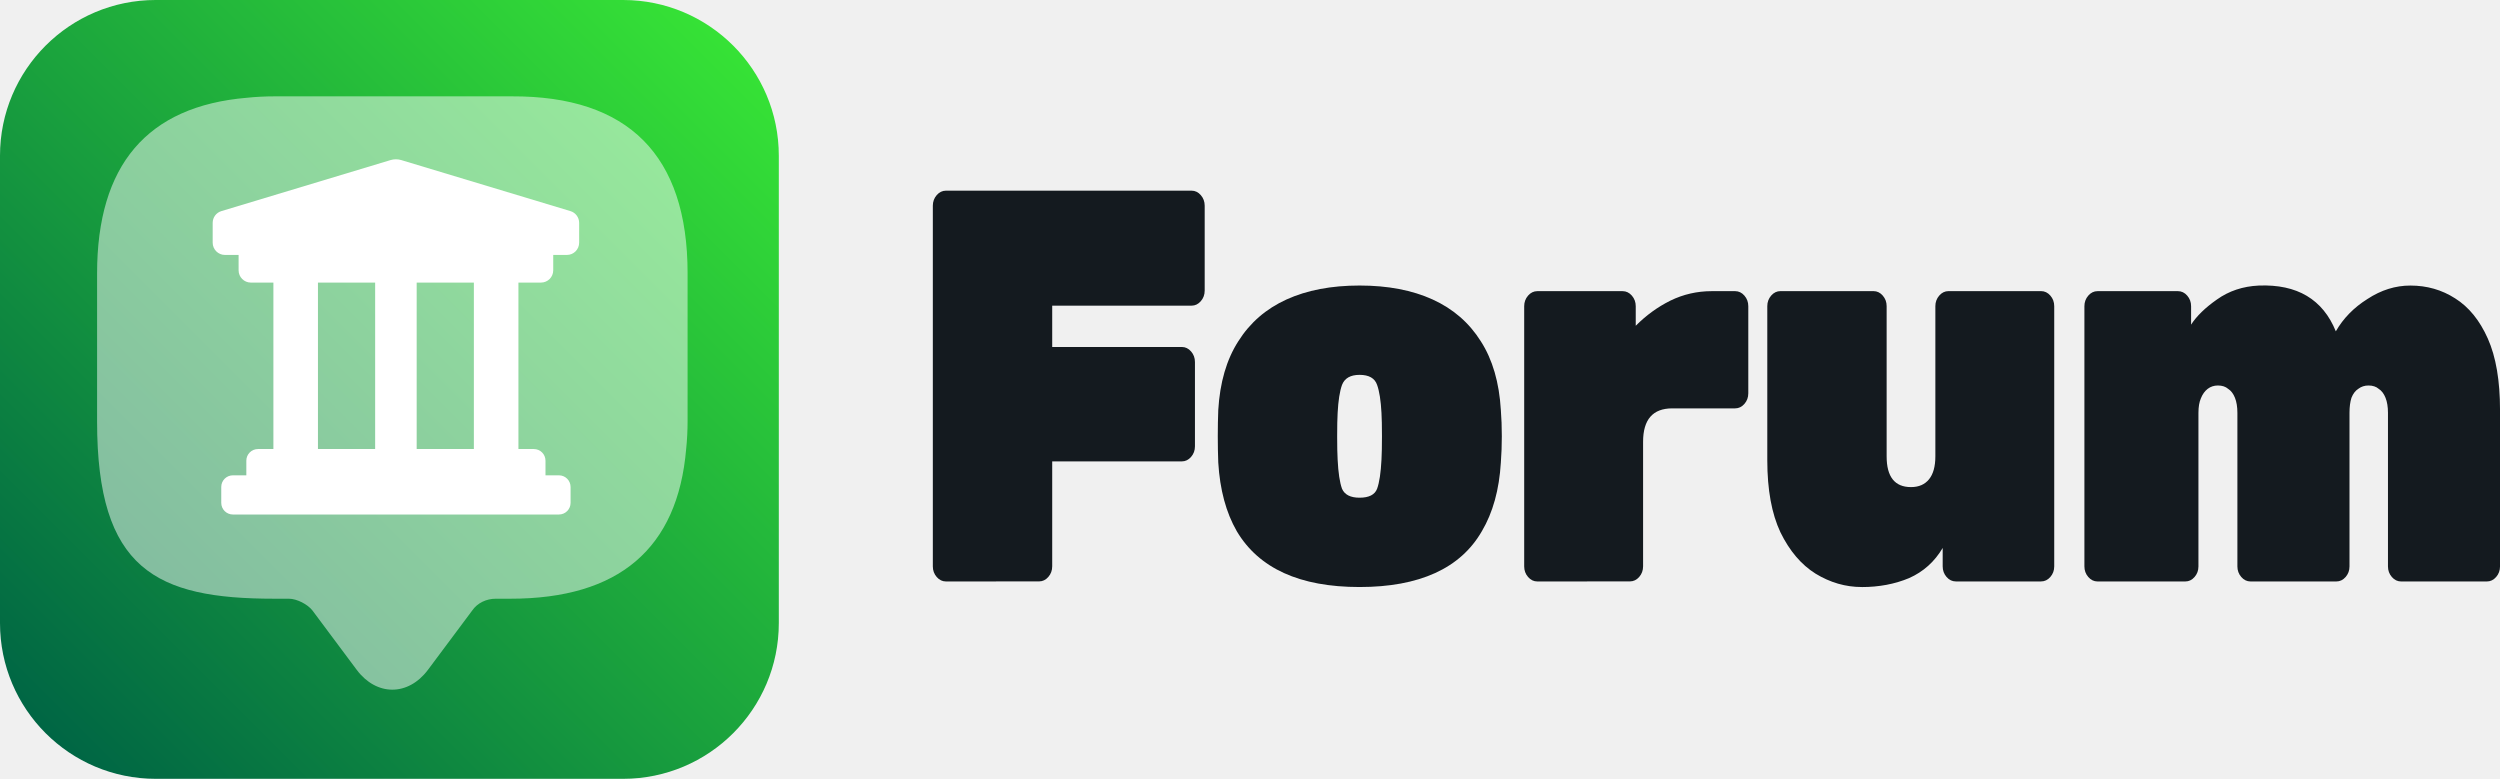
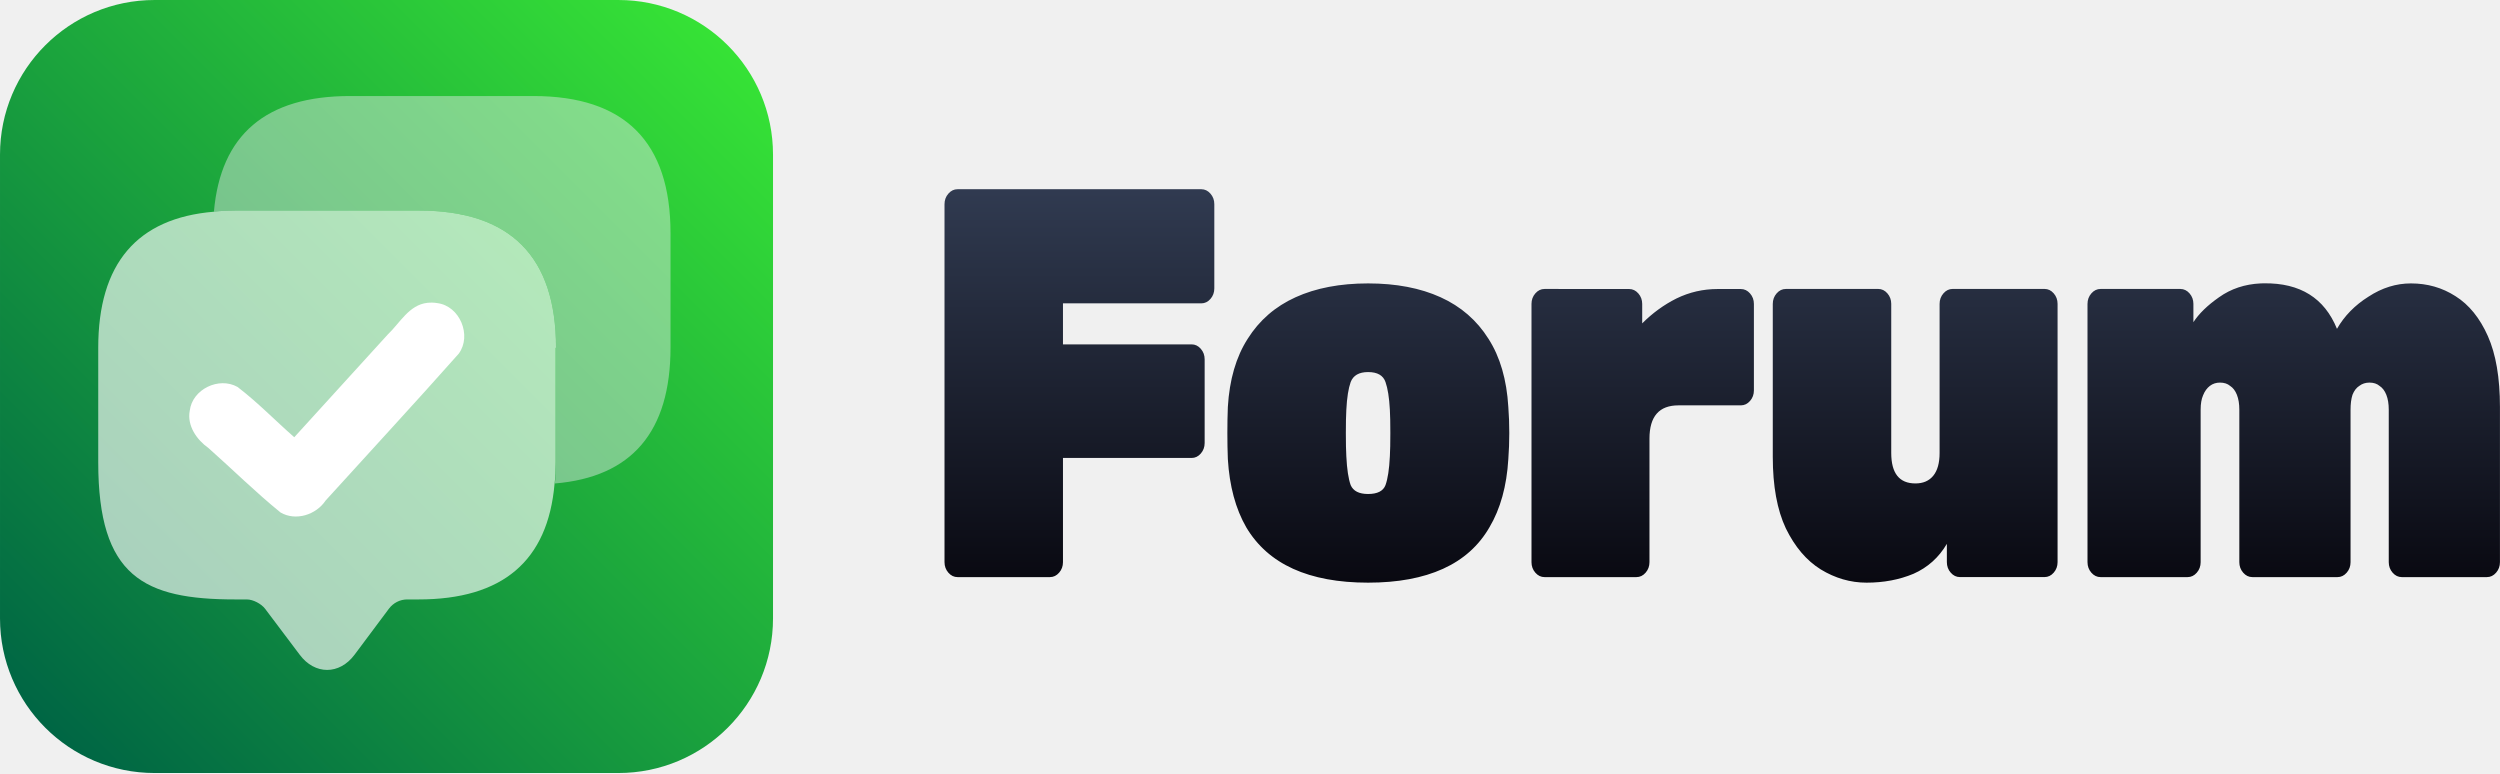
- <svg xmlns="http://www.w3.org/2000/svg" xmlns:xlink="http://www.w3.org/1999/xlink" width="802.498" height="250" viewBox="0 0 212.328 66.146" version="1.1" id="svg5" xml:space="preserve">
+ <svg xmlns="http://www.w3.org/2000/svg" xmlns:xlink="http://www.w3.org/1999/xlink" width="805.25" height="248.988" viewBox="0 0 213.056 65.878" version="1.1" id="svg5" xml:space="preserve">
  <defs id="defs2">
+     <linearGradient id="linearGradient92198">
+       <stop style="stop-color:#090911;stop-opacity:1;" offset="0" id="stop92194" />
+       <stop style="stop-color:#303a50;stop-opacity:1;" offset="1" id="stop92196" />
+     </linearGradient>
    <linearGradient id="dorkodu">
      <stop style="stop-color:#006644;stop-opacity:1;" offset="0" id="stop15052" />
      <stop style="stop-color:#36e236;stop-opacity:1;" offset="1" id="stop15054" />
    </linearGradient>
    <style id="style6568">.cls-1{fill:none;}.cls-2{clip-path:url(#clip-path);}</style>
    <style id="style6568-5">.cls-1{fill:none;}.cls-2{clip-path:url(#clip-path);}</style>
    <style id="style6568-9">.cls-1{fill:none;}.cls-2{clip-path:url(#clip-path);}</style>
    <style id="style22571">.cls-1{fill:#84d0f7;}.cls-2{fill:#aa392d;}.cls-3{fill:#7c211a;}.cls-4{fill:#e59973;}.cls-5{fill:#2d2d2d;}.cls-6{opacity:0.2;}.cls-7{opacity:0.3;}</style>
    <style id="style23309">
      .cls-1 {
        fill: none;
      }
    </style>
-     <linearGradient xlink:href="#dorkodu" id="linearGradient7384" gradientUnits="userSpaceOnUse" gradientTransform="matrix(0.6451905,0,0,0.6451906,88.66182,129.7247)" x1="211.292" y1="762.624" x2="301.672" y2="672.244" />
    <style id="style6568-7">.cls-1{fill:none;}.cls-2{clip-path:url(#clip-path);}</style>
    <style id="style6568-5-5">.cls-1{fill:none;}.cls-2{clip-path:url(#clip-path);}</style>
    <style id="style6568-9-3">.cls-1{fill:none;}.cls-2{clip-path:url(#clip-path);}</style>
    <style id="style22571-5">.cls-1{fill:#84d0f7;}.cls-2{fill:#aa392d;}.cls-3{fill:#7c211a;}.cls-4{fill:#e59973;}.cls-5{fill:#2d2d2d;}.cls-6{opacity:0.2;}.cls-7{opacity:0.3;}</style>
    <style id="style23309-6">
      .cls-1 {
        fill: none;
      }
    </style>
+     <linearGradient id="linearGradient991">
+       <stop style="stop-color:#090911;stop-opacity:1;" offset="0" id="stop987" />
+       <stop style="stop-color:#394660;stop-opacity:1;" offset="1" id="stop989" />
+     </linearGradient>
+     <linearGradient xlink:href="#dorkodu" id="linearGradient92053" gradientUnits="userSpaceOnUse" gradientTransform="matrix(0.6425786,0,0,0.6425786,89.37867,131.6598)" x1="211.292" y1="762.624" x2="301.672" y2="672.244" />
+     <linearGradient xlink:href="#linearGradient92198" id="linearGradient92055" gradientUnits="userSpaceOnUse" gradientTransform="translate(224.5367,29.27884)" x1="216.428" y1="675.019" x2="216.428" y2="661.531" />
+     <linearGradient xlink:href="#linearGradient991" id="linearGradient92057" gradientUnits="userSpaceOnUse" x1="183.223" y1="668.237" x2="244.859" y2="668.237" />
  </defs>
-   <g id="layer1" transform="translate(-220.1774,-558.6392)">
-     <g aria-label="Forum" transform="matrix(2.15947,0,0,2.474576,-96.26062,-1061.939)" id="text57063" style="font-weight:900;font-size:19.162px;font-family:Rubik;-inkscape-font-specification:'Rubik Heavy';letter-spacing:-0.539px;fill:#141a1f;stroke-width:38.792">
-       <path d="m 183.74,674.848 q -0.211,0 -0.364,-0.153 -0.153,-0.153 -0.153,-0.364 v -12.379 q 0,-0.211 0.153,-0.364 0.153,-0.153 0.364,-0.153 h 9.658 q 0.211,0 0.364,0.153 0.153,0.153 0.153,0.364 v 2.913 q 0,0.211 -0.153,0.364 -0.153,0.153 -0.364,0.153 h -5.48 v 1.418 h 5.097 q 0.211,0 0.364,0.153 0.153,0.153 0.153,0.364 v 2.893 q 0,0.211 -0.153,0.364 -0.153,0.153 -0.364,0.153 h -5.097 v 3.602 q 0,0.211 -0.153,0.364 -0.153,0.153 -0.364,0.153 z" id="path68220" />
-       <path d="m 200.006,675.039 q -1.763,0 -2.97,-0.479 -1.207,-0.479 -1.859,-1.437 -0.632,-0.958 -0.728,-2.357 -0.019,-0.441 -0.019,-0.901 0,-0.479 0.019,-0.901 0.096,-1.418 0.786,-2.357 0.69,-0.958 1.897,-1.437 1.207,-0.479 2.874,-0.479 1.667,0 2.874,0.479 1.207,0.479 1.897,1.437 0.69,0.939 0.786,2.357 0.038,0.422 0.038,0.901 0,0.46 -0.038,0.901 -0.096,1.399 -0.747,2.357 -0.632,0.958 -1.84,1.437 -1.207,0.479 -2.97,0.479 z m 0,-3.066 q 0.556,0 0.69,-0.307 0.134,-0.326 0.172,-0.996 0.019,-0.287 0.019,-0.805 0,-0.517 -0.019,-0.805 -0.038,-0.632 -0.172,-0.958 -0.134,-0.345 -0.69,-0.345 -0.537,0 -0.69,0.345 -0.134,0.326 -0.172,0.958 -0.019,0.287 -0.019,0.805 0,0.517 0.019,0.805 0.038,0.671 0.172,0.996 0.153,0.307 0.69,0.307 z" id="path68222" />
-       <path d="m 206.998,674.848 q -0.211,0 -0.364,-0.153 -0.153,-0.153 -0.153,-0.364 v -8.93 q 0,-0.211 0.153,-0.364 0.153,-0.153 0.364,-0.153 h 3.353 q 0.211,0 0.364,0.153 0.153,0.153 0.153,0.364 v 0.671 q 0.613,-0.537 1.361,-0.862 0.766,-0.326 1.629,-0.326 h 0.92 q 0.211,0 0.364,0.153 0.153,0.153 0.153,0.364 v 2.989 q 0,0.211 -0.153,0.364 -0.153,0.153 -0.364,0.153 h -2.472 q -0.575,0 -0.862,0.287 -0.287,0.287 -0.287,0.862 v 4.273 q 0,0.211 -0.153,0.364 -0.153,0.153 -0.364,0.153 z" style="letter-spacing:-0.269px" id="path68224" />
-       <path d="m 219.759,675.039 q -0.958,0 -1.82,-0.46 -0.843,-0.46 -1.38,-1.418 -0.517,-0.958 -0.517,-2.472 v -5.289 q 0,-0.211 0.153,-0.364 0.153,-0.153 0.364,-0.153 h 3.66 q 0.211,0 0.364,0.153 0.153,0.153 0.153,0.364 v 5.155 q 0,1.054 0.958,1.054 0.46,0 0.709,-0.268 0.249,-0.268 0.249,-0.786 v -5.155 q 0,-0.211 0.153,-0.364 0.153,-0.153 0.364,-0.153 h 3.641 q 0.211,0 0.364,0.153 0.153,0.153 0.153,0.364 v 8.93 q 0,0.211 -0.153,0.364 -0.153,0.153 -0.364,0.153 h -3.353 q -0.211,0 -0.364,-0.153 -0.153,-0.153 -0.153,-0.364 v -0.632 q -0.479,0.709 -1.322,1.035 -0.843,0.307 -1.859,0.307 z" id="path68226" />
-       <path d="m 229.031,674.848 q -0.211,0 -0.364,-0.153 -0.153,-0.153 -0.153,-0.364 v -8.93 q 0,-0.211 0.153,-0.364 0.153,-0.153 0.364,-0.153 h 3.162 q 0.211,0 0.364,0.153 0.153,0.153 0.153,0.364 v 0.632 q 0.326,-0.441 1.016,-0.862 0.709,-0.441 1.648,-0.479 2.261,-0.077 3.028,1.571 0.441,-0.671 1.246,-1.111 0.805,-0.46 1.686,-0.46 0.977,0 1.763,0.441 0.805,0.441 1.284,1.38 0.479,0.939 0.479,2.453 v 5.365 q 0,0.211 -0.153,0.364 -0.153,0.153 -0.364,0.153 h -3.373 q -0.211,0 -0.364,-0.153 -0.153,-0.153 -0.153,-0.364 v -5.27 q 0,-0.307 -0.096,-0.517 -0.096,-0.211 -0.268,-0.307 -0.153,-0.115 -0.402,-0.115 -0.23,0 -0.402,0.115 -0.172,0.096 -0.268,0.307 -0.077,0.211 -0.077,0.517 v 5.27 q 0,0.211 -0.153,0.364 -0.153,0.153 -0.364,0.153 H 235.048 q -0.211,0 -0.364,-0.153 -0.153,-0.153 -0.153,-0.364 v -5.27 q 0,-0.307 -0.096,-0.517 -0.096,-0.211 -0.268,-0.307 -0.153,-0.115 -0.402,-0.115 -0.23,0 -0.402,0.115 -0.172,0.115 -0.268,0.326 -0.096,0.192 -0.096,0.498 v 5.27 q 0,0.211 -0.153,0.364 -0.153,0.153 -0.364,0.153 z" id="path68228" />
+   <g id="layer1" transform="translate(-220.3618,-558.8379)">
+     <g aria-label="Forum" transform="matrix(2.150727,0,0,2.464558,-576.125,-1127.339)" id="g92037" style="font-weight:900;font-size:19.162px;font-family:Rubik;-inkscape-font-specification:'Rubik Heavy';letter-spacing:-0.539px;fill:url(#linearGradient92057);fill-opacity:1;stroke-width:38.792">
+       <path id="path92035" style="fill:url(#linearGradient92055);fill-opacity:1" d="m 408.277,690.713 c -0.141,0 -0.262,0.051 -0.364,0.153 -0.102,0.102 -0.153,0.223 -0.153,0.364 v 12.379 c 0,0.141 0.051,0.262 0.153,0.364 0.102,0.102 0.223,0.153 0.364,0.153 h 3.66 c 0.141,0 0.262,-0.051 0.364,-0.153 0.102,-0.102 0.153,-0.223 0.153,-0.364 v -3.603 h 5.097 c 0.141,0 0.262,-0.051 0.364,-0.153 0.102,-0.102 0.153,-0.223 0.153,-0.364 v -2.894 c 0,-0.141 -0.051,-0.262 -0.153,-0.364 -0.102,-0.102 -0.224,-0.153 -0.364,-0.153 h -5.097 v -1.418 h 5.48 c 0.141,0 0.262,-0.051 0.364,-0.153 0.102,-0.102 0.153,-0.223 0.153,-0.364 v -2.913 c 0,-0.141 -0.051,-0.262 -0.153,-0.364 -0.102,-0.102 -0.223,-0.153 -0.364,-0.153 z m 51.774,3.254 c -0.046,4.7e-4 -0.093,0.002 -0.14,0.003 -0.626,0.026 -1.175,0.185 -1.648,0.479 -0.46,0.281 -0.798,0.568 -1.016,0.862 v -0.632 c 0,-0.141 -0.051,-0.262 -0.153,-0.364 -0.102,-0.102 -0.224,-0.153 -0.364,-0.153 h -3.162 c -0.141,0 -0.262,0.051 -0.364,0.153 -0.102,0.102 -0.153,0.223 -0.153,0.364 v 8.93 c 0,0.141 0.051,0.262 0.153,0.364 0.102,0.102 0.223,0.153 0.364,0.153 h 3.449 c 0.141,0 0.262,-0.051 0.364,-0.153 0.102,-0.102 0.153,-0.223 0.153,-0.364 v -5.27 c 0,-0.204 0.032,-0.371 0.096,-0.498 0.064,-0.141 0.153,-0.249 0.268,-0.326 0.115,-0.077 0.249,-0.115 0.402,-0.115 0.166,0 0.3,0.038 0.403,0.115 0.115,0.064 0.204,0.166 0.268,0.307 0.064,0.141 0.096,0.313 0.096,0.517 v 5.27 c 0,0.141 0.051,0.262 0.153,0.364 0.102,0.102 0.223,0.153 0.364,0.153 h 3.373 c 0.141,0 0.262,-0.051 0.364,-0.153 0.102,-0.102 0.153,-0.223 0.153,-0.364 v -5.27 c 0,-0.204 0.025,-0.377 0.077,-0.517 0.064,-0.141 0.153,-0.243 0.268,-0.307 0.115,-0.077 0.249,-0.115 0.403,-0.115 0.166,0 0.3,0.038 0.402,0.115 0.115,0.064 0.204,0.166 0.268,0.307 0.064,0.141 0.096,0.313 0.096,0.517 v 5.27 c 0,0.141 0.051,0.262 0.153,0.364 0.102,0.102 0.224,0.153 0.364,0.153 h 3.372 c 0.141,0 0.262,-0.051 0.364,-0.153 0.102,-0.102 0.153,-0.223 0.153,-0.364 v -5.365 c 0,-1.009 -0.16,-1.827 -0.479,-2.453 -0.319,-0.626 -0.747,-1.086 -1.284,-1.38 -0.524,-0.294 -1.111,-0.441 -1.763,-0.441 -0.588,0 -1.15,0.153 -1.686,0.46 -0.537,0.294 -0.952,0.664 -1.246,1.111 -0.495,-1.064 -1.458,-1.589 -2.888,-1.574 z m -35.507,0.003 c -1.111,0 -2.069,0.16 -2.874,0.479 -0.805,0.319 -1.437,0.798 -1.897,1.437 -0.46,0.626 -0.722,1.412 -0.786,2.357 -0.013,0.281 -0.019,0.581 -0.019,0.901 0,0.307 0.006,0.607 0.019,0.901 0.064,0.933 0.307,1.718 0.728,2.357 0.434,0.639 1.054,1.118 1.859,1.437 0.805,0.319 1.795,0.479 2.97,0.479 1.175,0 2.165,-0.16 2.97,-0.479 0.805,-0.319 1.418,-0.798 1.84,-1.437 0.434,-0.639 0.683,-1.424 0.747,-2.357 0.025,-0.294 0.038,-0.594 0.038,-0.901 0,-0.319 -0.013,-0.62 -0.038,-0.901 -0.064,-0.945 -0.326,-1.731 -0.786,-2.357 -0.46,-0.639 -1.092,-1.118 -1.897,-1.437 -0.805,-0.319 -1.763,-0.479 -2.874,-0.479 z m 6.992,0.192 c -0.141,0 -0.262,0.051 -0.364,0.153 -0.102,0.102 -0.153,0.223 -0.153,0.364 v 8.93 c 0,0.141 0.051,0.262 0.153,0.364 0.102,0.102 0.223,0.153 0.364,0.153 h 3.641 c 0.141,0 0.262,-0.051 0.364,-0.153 0.102,-0.102 0.153,-0.223 0.153,-0.364 v -4.273 c 0,-0.383 0.096,-0.671 0.287,-0.862 0.192,-0.192 0.479,-0.287 0.862,-0.287 h 2.472 c 0.141,0 0.262,-0.051 0.364,-0.153 0.102,-0.102 0.153,-0.223 0.153,-0.364 v -2.989 c 0,-0.141 -0.051,-0.262 -0.153,-0.364 -0.102,-0.102 -0.224,-0.153 -0.364,-0.153 h -0.92 c -0.575,0 -1.118,0.109 -1.629,0.326 -0.498,0.217 -0.952,0.505 -1.36,0.862 v -0.671 c 0,-0.141 -0.051,-0.262 -0.153,-0.364 -0.102,-0.102 -0.224,-0.153 -0.364,-0.153 z m 9.561,0 c -0.141,0 -0.262,0.051 -0.364,0.153 -0.102,0.102 -0.153,0.223 -0.153,0.364 v 5.289 c 0,1.009 0.172,1.833 0.517,2.472 0.358,0.639 0.817,1.111 1.38,1.418 0.575,0.307 1.182,0.46 1.82,0.46 0.677,0 1.297,-0.102 1.859,-0.307 0.562,-0.217 1.003,-0.562 1.322,-1.035 v 0.632 c 0,0.141 0.051,0.262 0.153,0.364 0.102,0.102 0.224,0.153 0.364,0.153 h 3.353 c 0.141,0 0.262,-0.051 0.364,-0.153 0.102,-0.102 0.153,-0.223 0.153,-0.364 v -8.93 c 0,-0.141 -0.051,-0.262 -0.153,-0.364 -0.102,-0.102 -0.223,-0.153 -0.364,-0.153 h -3.641 c -0.141,0 -0.262,0.051 -0.364,0.153 -0.102,0.102 -0.153,0.223 -0.153,0.364 v 5.155 c 0,0.345 -0.083,0.607 -0.249,0.786 -0.166,0.179 -0.402,0.268 -0.709,0.268 -0.639,0 -0.958,-0.351 -0.958,-1.054 v -5.155 c 0,-0.141 -0.051,-0.262 -0.153,-0.364 -0.102,-0.102 -0.223,-0.153 -0.364,-0.153 z m -16.553,2.874 c 0.37,0 0.6,0.115 0.69,0.345 0.089,0.217 0.147,0.537 0.173,0.958 0.013,0.192 0.019,0.46 0.019,0.805 0,0.345 -0.006,0.613 -0.019,0.805 -0.025,0.447 -0.083,0.779 -0.173,0.996 -0.089,0.204 -0.319,0.307 -0.69,0.307 -0.358,0 -0.588,-0.102 -0.69,-0.307 -0.089,-0.217 -0.147,-0.549 -0.172,-0.996 -0.013,-0.192 -0.019,-0.46 -0.019,-0.805 0,-0.345 0.006,-0.613 0.019,-0.805 0.025,-0.422 0.083,-0.741 0.172,-0.958 0.102,-0.23 0.332,-0.345 0.69,-0.345 z" />
    </g>
-     <rect style="fill:url(#linearGradient7384);fill-opacity:1;stroke-width:4.147" id="rect7370" width="66.146" height="66.146" x="220.177" y="558.639" rx="13.229" ry="13.229" />
-     <path d="m 278.575,581.831 v 12.568 c 0,0.8 -0.04,1.601 -0.12,2.362 -0.72,8.485 -5.724,12.728 -14.93,12.728 h -1.241 c -0.8,0 -1.561,0.36 -2.001,1.001 l -3.762,5.043 c -1.681,2.241 -4.363,2.241 -6.044,0 l -3.762,-5.043 c -0.4,-0.52 -1.321,-1.001 -2.001,-1.001 h -1.241 c -10.046,0 -15.05,-2.482 -15.05,-15.05 V 581.871 c 0,-9.206 4.243,-14.209 12.728,-14.929 0.76,-0.08 1.561,-0.12 2.361,-0.12 h 20.133 c 9.886,-0.04 14.93,5.003 14.93,15.01 z" fill="#292d32" id="path7372" style="fill:#fefeff;fill-opacity:0.5;stroke-width:4.003" />
-     <g style="fill:#c2d3d6;fill-opacity:1" id="g7382" transform="matrix(0.03190323,0,0,0.03190323,239.4115,573.1072)">
-       <g id="g7380" style="fill:#c2d3d6;fill-opacity:1">
-         <g id="g7378" style="fill:#c2d3d6;fill-opacity:1" transform="translate(-15.40002,-34.74367)">
-           <path d="m 900.408,846.609 h -35.711 v -38.92 c 0,-17.183 -13.87,-31.053 -31.053,-31.053 H 792.653 V 329.053 H 674.028 V 776.636 H 521.765 V 329.053 H 411.215 V 776.636 H 258.95 V 329.053 H 140.326 V 776.636 H 99.335 c -17.183,0 -31.053,13.87 -31.053,31.053 v 38.92 H 32.571 c -17.183,0 -31.053,13.87 -31.053,31.053 v 42.233 c 0,17.183 13.87,31.053 31.053,31.053 h 867.838 c 17.183,0 31.053,-13.87 31.053,-31.053 v -42.233 c 0,-17.183 -13.87,-31.053 -31.053,-31.053 z" id="path7374" style="fill:#ffffff;fill-opacity:1;stroke-width:1.035" />
-           <path d="m 11.339,259.941 h 36.36 v 40.932 c 0,18.071 14.587,32.659 32.659,32.659 H 466.49 852.622 c 18.071,0 32.659,-14.587 32.659,-32.659 v -40.932 h 36.36 c 18.071,0 32.659,-14.587 32.659,-32.659 v -52.798 c 0,-14.37 -9.472,-27.107 -23.189,-31.243 L 480.64,7.381 c -4.571,-1.415 -9.361,-2.068 -14.151,-2.068 -4.789,0 -9.471,0.653 -14.152,2.068 L 1.868,143.241 C -11.958,147.377 -21.32,160.114 -21.32,174.484 V 227.282 c 0,17.962 14.587,32.659 32.659,32.659 z" id="path7376" style="fill:#ffffff;fill-opacity:1;stroke-width:1.089" />
-         </g>
+     <rect style="fill:url(#linearGradient92053);fill-opacity:1;stroke-width:4.13" id="rect92039" width="65.878" height="65.878" x="220.362" y="558.838" rx="13.176" ry="13.176" />
+     <g id="g92051" transform="matrix(0.7998811,0,0,0.7998811,512.1833,28.85241)">
+       <g style="font-weight:900;font-size:19.162px;font-family:Rubik;-inkscape-font-specification:'Rubik Heavy';letter-spacing:-0.539px;fill:none;fill-opacity:1;stroke-width:38.792" id="g92041" transform="matrix(30.96684,0,0,30.96684,-1395.019,793.2677)" />
+       <g id="g92049" transform="translate(-1.906056,-0.6137409)">
+         <path opacity="0.4" d="m 35.241,-3.004 v 0.394 c 0,0.026 -9.87e-4,0.05 -0.004,0.074 -0.023,0.266 -0.179,0.398 -0.468,0.398 h -0.039 c -0.025,0 -0.048,0.012 -0.063,0.032 l -0.118,0.158 c -0.052,0.07 -0.137,0.07 -0.189,0 L 34.241,-2.106 c -0.013,-0.017 -0.041,-0.032 -0.063,-0.032 h -0.039 c -0.315,0 -0.472,-0.078 -0.472,-0.472 v -0.394 c 0,-0.289 0.133,-0.446 0.398,-0.468 0.024,-0.003 0.048,-0.004 0.074,-0.004 h 0.631 c 0.315,0 0.472,0.158 0.472,0.472 z" fill="#292d32" id="path92043" style="font-weight:900;font-size:19.162px;font-family:Rubik;-inkscape-font-specification:'Rubik Heavy';letter-spacing:-0.539px;opacity:1;fill:#ffffff;fill-opacity:0.65;stroke-width:3.826;stroke-dasharray:none" transform="matrix(30.96684,0,0,30.96684,-1395.019,793.2677)" />
+         <path d="m 35.636,-3.399 v 0.394 c 0,0.29 -0.133,0.446 -0.398,0.468 0.003,-0.024 0.004,-0.048 0.004,-0.074 V -3.004 c 0,-0.315 -0.158,-0.472 -0.472,-0.472 h -0.631 c -0.026,0 -0.05,9.87e-4 -0.074,0.004 0.023,-0.265 0.179,-0.398 0.468,-0.398 h 0.631 c 0.315,0 0.472,0.158 0.472,0.472 z" fill="#292d32" id="path92045" style="font-weight:900;font-size:19.162px;font-family:Rubik;-inkscape-font-specification:'Rubik Heavy';letter-spacing:-0.539px;fill:#eaebed;fill-opacity:0.45;stroke-width:3.826" transform="matrix(30.96684,0,0,30.96684,-1395.019,793.2677)" />
+         <path id="path92047" style="font-weight:900;font-size:19.162px;font-family:Rubik;-inkscape-font-specification:'Rubik Heavy';letter-spacing:-0.539px;fill:#ffffff;fill-opacity:1;stroke-width:121.336" d="m -317.387,695.458 c -1.96,0.217 -2.927,2.148 -4.224,3.375 -3.321,3.649 -6.641,7.297 -9.962,10.946 -2.026,-1.775 -3.91,-3.728 -6.049,-5.361 -1.979,-1.113 -4.81,0.245 -5.085,2.526 -0.309,1.615 0.744,3.103 2.003,3.995 2.565,2.275 5.01,4.701 7.67,6.858 1.625,0.947 3.795,0.243 4.804,-1.277 4.728,-5.217 9.516,-10.384 14.185,-15.65 1.416,-1.936 0.109,-5.087 -2.297,-5.383 -0.345,-0.06 -0.697,-0.065 -1.045,-0.028 z" />
      </g>
    </g>
  </g>
  <style type="text/css" id="style1941">
	.st0{fill:none;stroke:#000000;stroke-width:2;stroke-linecap:round;stroke-linejoin:round;stroke-miterlimit:10;}
</style>
  <style type="text/css" id="style1941-0">
	.st0{fill:none;stroke:#000000;stroke-width:2;stroke-linecap:round;stroke-linejoin:round;stroke-miterlimit:10;}
</style>
  <style type="text/css" id="style1941-7">
	.st0{fill:none;stroke:#000000;stroke-width:2;stroke-linecap:round;stroke-linejoin:round;stroke-miterlimit:10;}
</style>
  <style type="text/css" id="style22485">
	.st0{fill:none;stroke:#6C3DB7;stroke-width:4;stroke-linecap:round;stroke-linejoin:round;stroke-miterlimit:10;}
	.st1{fill:none;stroke:#1F992A;stroke-width:4;stroke-linecap:round;stroke-linejoin:round;stroke-miterlimit:10;}
	.st2{fill:none;stroke:#6A83BA;stroke-width:4;stroke-linecap:round;stroke-linejoin:round;stroke-miterlimit:10;}
	.st3{fill:#8A8AFF;stroke:#8A8AFF;stroke-width:2;stroke-linecap:round;stroke-linejoin:round;stroke-miterlimit:10;}
	.st4{fill:#6C3DB7;stroke:#6C3DB7;stroke-width:2;stroke-linecap:round;stroke-linejoin:round;stroke-miterlimit:10;}
	.st5{fill:#A576FF;stroke:#A576FF;stroke-width:2;stroke-linecap:round;stroke-linejoin:round;stroke-miterlimit:10;}
	.st6{fill:#F2BB41;stroke:#F2BB41;stroke-width:2;stroke-linecap:round;stroke-linejoin:round;stroke-miterlimit:10;}
	.st7{fill:#E08838;stroke:#E08838;stroke-width:2;stroke-linecap:round;stroke-linejoin:round;stroke-miterlimit:10;}
	.st8{fill:#1F992A;stroke:#1F992A;stroke-width:2;stroke-linecap:round;stroke-linejoin:round;stroke-miterlimit:10;}
	.st9{fill:#5EC11E;stroke:#5EC11E;stroke-width:2;stroke-linecap:round;stroke-linejoin:round;stroke-miterlimit:10;}
	.st10{fill:#E3FAFF;stroke:#E3FAFF;stroke-width:2;stroke-linecap:round;stroke-linejoin:round;stroke-miterlimit:10;}
	.st11{fill:#FF5093;stroke:#FF5093;stroke-width:2;stroke-linecap:round;stroke-linejoin:round;stroke-miterlimit:10;}
	.st12{fill:#B7257F;stroke:#B7257F;stroke-width:2;stroke-linecap:round;stroke-linejoin:round;stroke-miterlimit:10;}
	.st13{fill:#5189E5;stroke:#5189E5;stroke-width:2;stroke-linecap:round;stroke-linejoin:round;stroke-miterlimit:10;}
	.st14{fill:#6EBAFF;stroke:#6EBAFF;stroke-width:2;stroke-linecap:round;stroke-linejoin:round;stroke-miterlimit:10;}
	.st15{fill:#EDD977;stroke:#EDD977;stroke-width:2;stroke-linecap:round;stroke-linejoin:round;stroke-miterlimit:10;}
	.st16{fill:#8C43FF;stroke:#8C43FF;stroke-width:2;stroke-linecap:round;stroke-linejoin:round;stroke-miterlimit:10;}
	.st17{fill:#5252BA;stroke:#5252BA;stroke-width:2;stroke-linecap:round;stroke-linejoin:round;stroke-miterlimit:10;}
	.st18{fill:none;stroke:#E3FAFF;stroke-width:4;stroke-linecap:round;stroke-linejoin:round;stroke-miterlimit:10;}
	.st19{fill:#354C75;stroke:#354C75;stroke-width:2;stroke-linecap:round;stroke-linejoin:round;stroke-miterlimit:10;}
</style>
  <style type="text/css" id="style23106">
	.st0{fill:none;stroke:#000000;stroke-width:2;stroke-linecap:round;stroke-linejoin:round;stroke-miterlimit:10;}
	.st1{fill:none;stroke:#000000;stroke-width:2;stroke-linejoin:round;stroke-miterlimit:10;}
</style>
  <style type="text/css" id="style1941-1">
	.st0{fill:none;stroke:#000000;stroke-width:2;stroke-linecap:round;stroke-linejoin:round;stroke-miterlimit:10;}
</style>
  <style type="text/css" id="style1941-0-8">
	.st0{fill:none;stroke:#000000;stroke-width:2;stroke-linecap:round;stroke-linejoin:round;stroke-miterlimit:10;}
</style>
  <style type="text/css" id="style1941-7-7">
	.st0{fill:none;stroke:#000000;stroke-width:2;stroke-linecap:round;stroke-linejoin:round;stroke-miterlimit:10;}
</style>
  <style type="text/css" id="style22485-9">
	.st0{fill:none;stroke:#6C3DB7;stroke-width:4;stroke-linecap:round;stroke-linejoin:round;stroke-miterlimit:10;}
	.st1{fill:none;stroke:#1F992A;stroke-width:4;stroke-linecap:round;stroke-linejoin:round;stroke-miterlimit:10;}
	.st2{fill:none;stroke:#6A83BA;stroke-width:4;stroke-linecap:round;stroke-linejoin:round;stroke-miterlimit:10;}
	.st3{fill:#8A8AFF;stroke:#8A8AFF;stroke-width:2;stroke-linecap:round;stroke-linejoin:round;stroke-miterlimit:10;}
	.st4{fill:#6C3DB7;stroke:#6C3DB7;stroke-width:2;stroke-linecap:round;stroke-linejoin:round;stroke-miterlimit:10;}
	.st5{fill:#A576FF;stroke:#A576FF;stroke-width:2;stroke-linecap:round;stroke-linejoin:round;stroke-miterlimit:10;}
	.st6{fill:#F2BB41;stroke:#F2BB41;stroke-width:2;stroke-linecap:round;stroke-linejoin:round;stroke-miterlimit:10;}
	.st7{fill:#E08838;stroke:#E08838;stroke-width:2;stroke-linecap:round;stroke-linejoin:round;stroke-miterlimit:10;}
	.st8{fill:#1F992A;stroke:#1F992A;stroke-width:2;stroke-linecap:round;stroke-linejoin:round;stroke-miterlimit:10;}
	.st9{fill:#5EC11E;stroke:#5EC11E;stroke-width:2;stroke-linecap:round;stroke-linejoin:round;stroke-miterlimit:10;}
	.st10{fill:#E3FAFF;stroke:#E3FAFF;stroke-width:2;stroke-linecap:round;stroke-linejoin:round;stroke-miterlimit:10;}
	.st11{fill:#FF5093;stroke:#FF5093;stroke-width:2;stroke-linecap:round;stroke-linejoin:round;stroke-miterlimit:10;}
	.st12{fill:#B7257F;stroke:#B7257F;stroke-width:2;stroke-linecap:round;stroke-linejoin:round;stroke-miterlimit:10;}
	.st13{fill:#5189E5;stroke:#5189E5;stroke-width:2;stroke-linecap:round;stroke-linejoin:round;stroke-miterlimit:10;}
	.st14{fill:#6EBAFF;stroke:#6EBAFF;stroke-width:2;stroke-linecap:round;stroke-linejoin:round;stroke-miterlimit:10;}
	.st15{fill:#EDD977;stroke:#EDD977;stroke-width:2;stroke-linecap:round;stroke-linejoin:round;stroke-miterlimit:10;}
	.st16{fill:#8C43FF;stroke:#8C43FF;stroke-width:2;stroke-linecap:round;stroke-linejoin:round;stroke-miterlimit:10;}
	.st17{fill:#5252BA;stroke:#5252BA;stroke-width:2;stroke-linecap:round;stroke-linejoin:round;stroke-miterlimit:10;}
	.st18{fill:none;stroke:#E3FAFF;stroke-width:4;stroke-linecap:round;stroke-linejoin:round;stroke-miterlimit:10;}
	.st19{fill:#354C75;stroke:#354C75;stroke-width:2;stroke-linecap:round;stroke-linejoin:round;stroke-miterlimit:10;}
</style>
  <style type="text/css" id="style23106-2">
	.st0{fill:none;stroke:#000000;stroke-width:2;stroke-linecap:round;stroke-linejoin:round;stroke-miterlimit:10;}
	.st1{fill:none;stroke:#000000;stroke-width:2;stroke-linejoin:round;stroke-miterlimit:10;}
</style>
+   <style type="text/css" id="style4736">
+ 
+ 	.st0{fill:#D1D1D1;}
+ 	.st1{fill:#454545;}
+ 
+ </style>
</svg>
